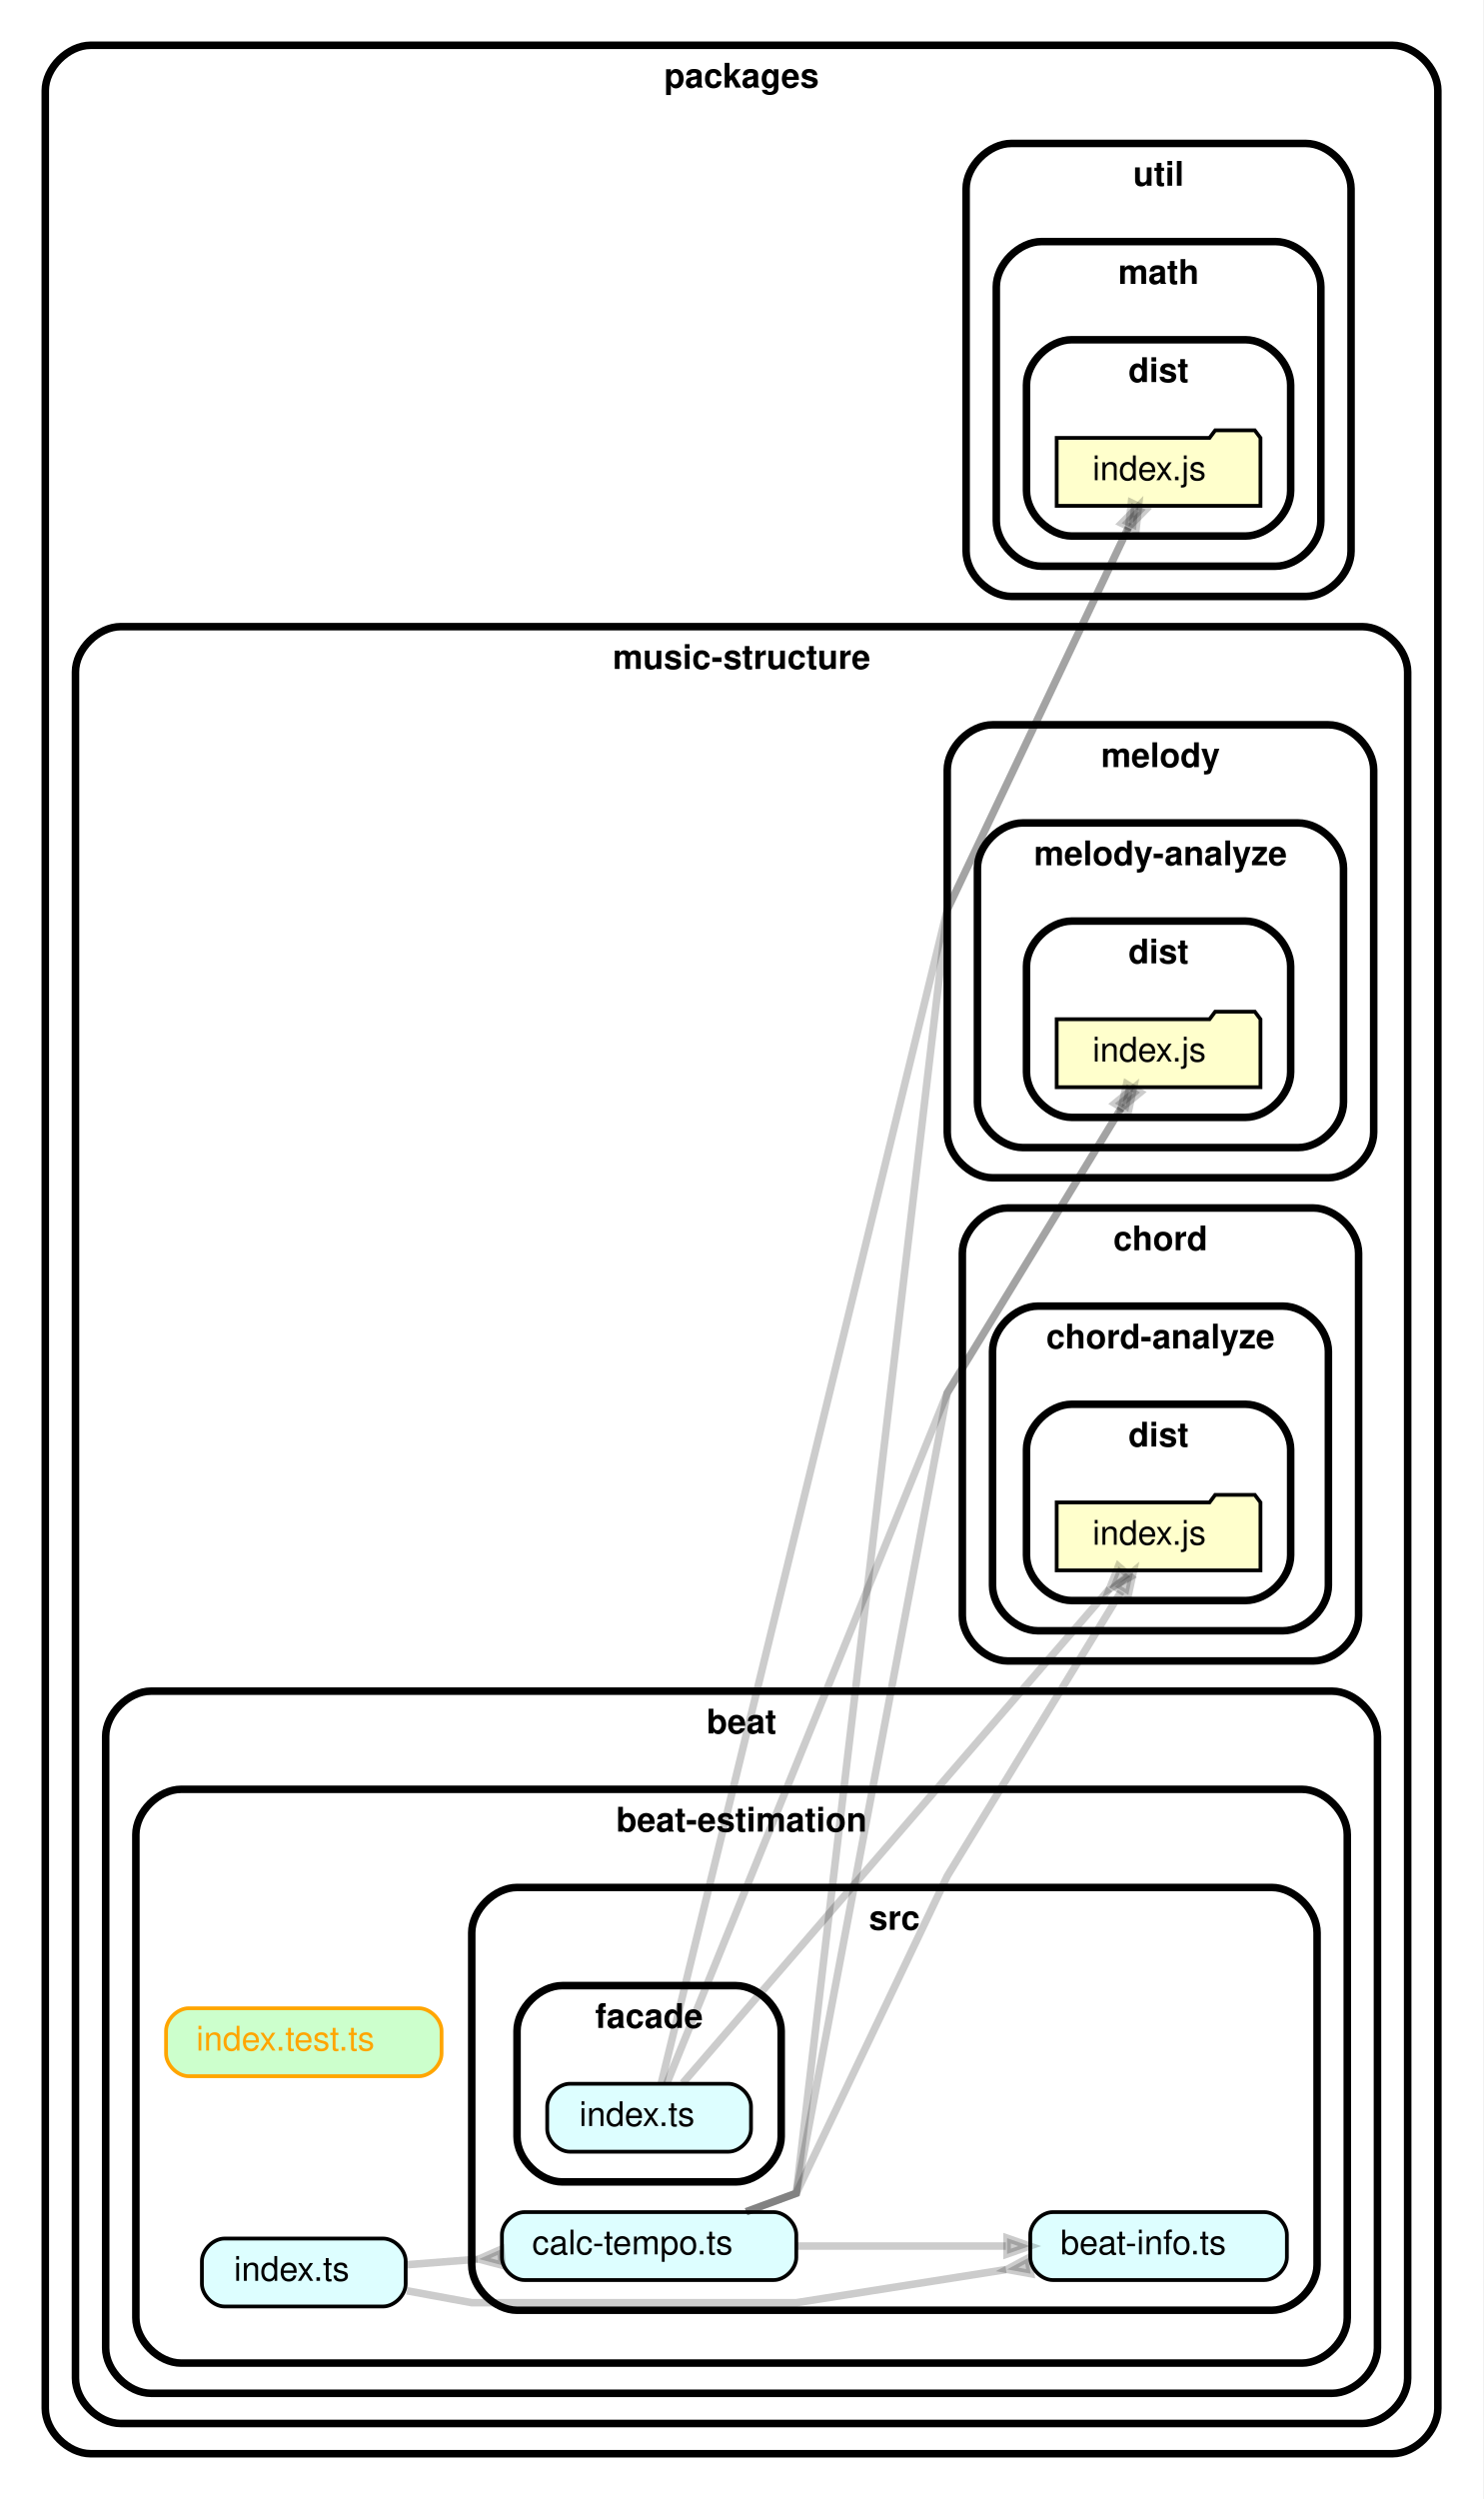
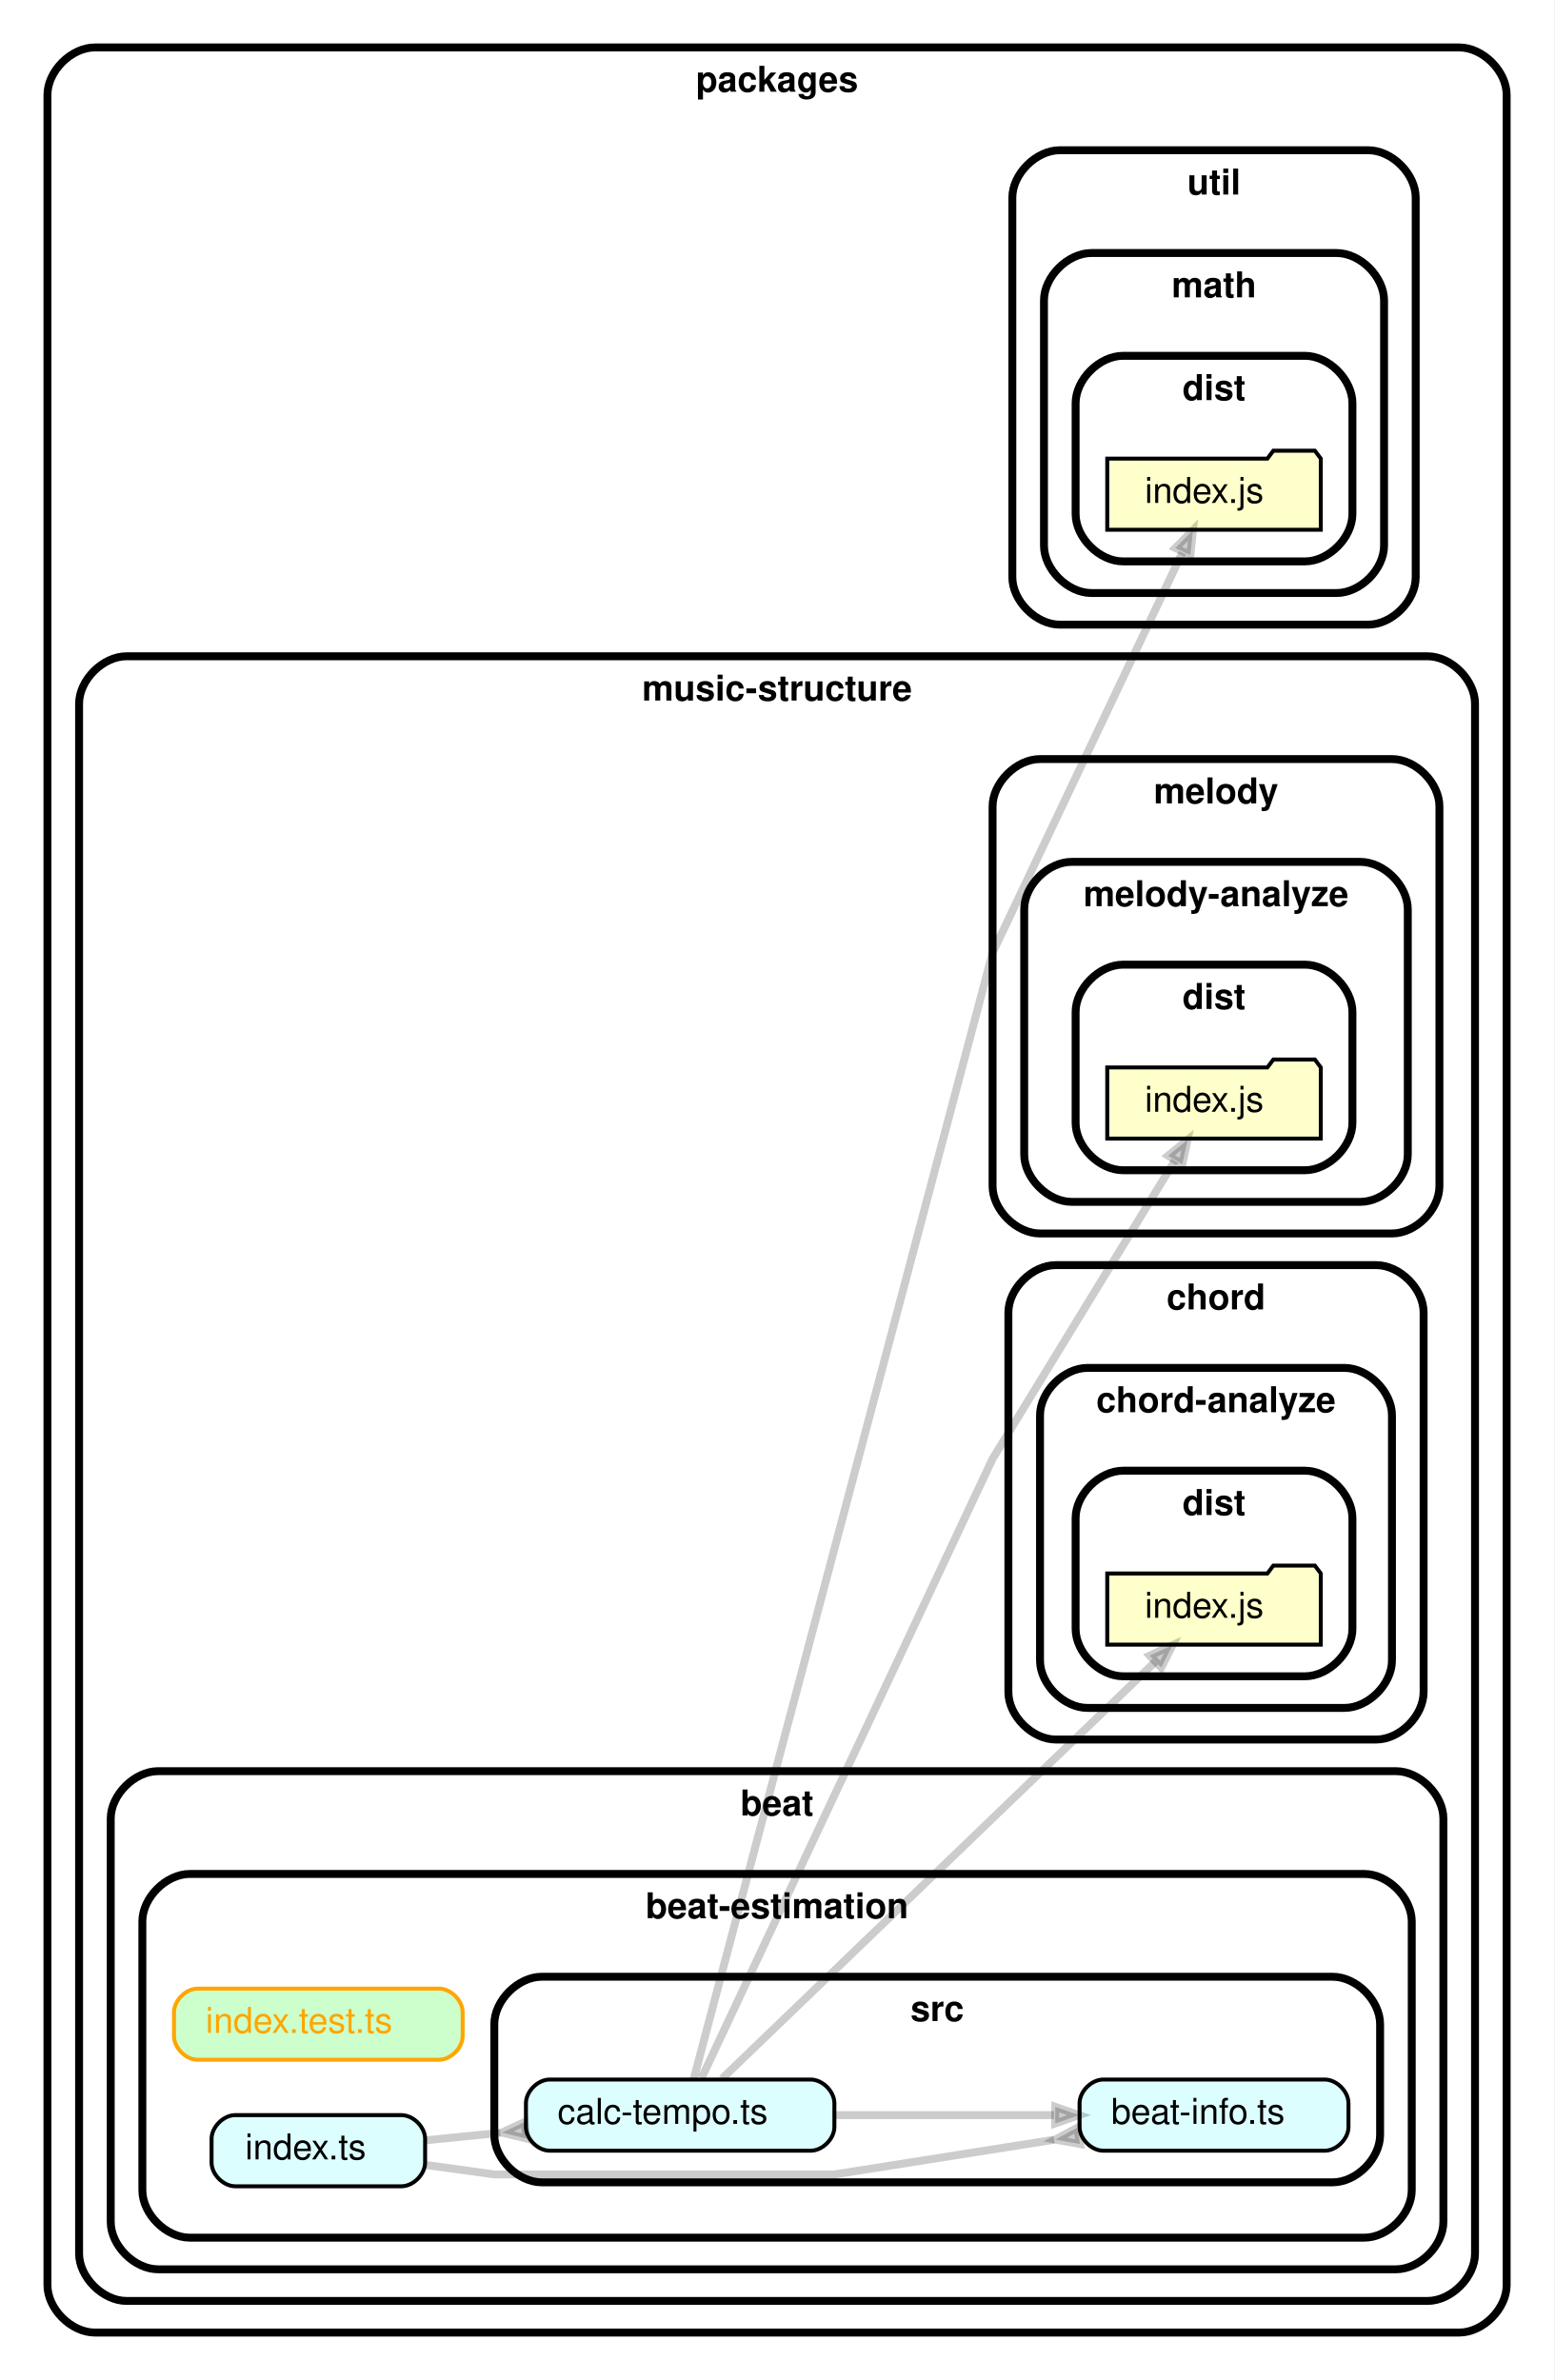
- <svg xmlns="http://www.w3.org/2000/svg" xmlns:xlink="http://www.w3.org/1999/xlink" width="393pt" height="662pt" viewBox="0.00 0.00 393.00 662.00">
-   <g id="graph0" class="graph" transform="scale(1 1) rotate(0) translate(4 658)">
-     <polygon fill="white" stroke="transparent" points="-4,4 -4,-658 389,-658 389,4 -4,4" />
+ <svg xmlns="http://www.w3.org/2000/svg" xmlns:xlink="http://www.w3.org/1999/xlink" width="393pt" height="602pt" viewBox="0.00 0.00 393.00 602.00">
+   <g id="graph0" class="graph" transform="scale(1 1) rotate(0) translate(4 598)">
+     <polygon fill="white" stroke="transparent" points="-4,4 -4,-598 389,-598 389,4 -4,4" />
    <g id="clust1" class="cluster">
-       <path fill="#ffffff" stroke="black" stroke-width="2" d="M20,-8C20,-8 365,-8 365,-8 371,-8 377,-14 377,-20 377,-20 377,-634 377,-634 377,-640 371,-646 365,-646 365,-646 20,-646 20,-646 14,-646 8,-640 8,-634 8,-634 8,-20 8,-20 8,-14 14,-8 20,-8" />
-       <text text-anchor="middle" x="192.5" y="-634.8" font-family="Helvetica,sans-Serif" font-weight="bold" font-size="9.00">packages</text>
+       <path fill="#ffffff" stroke="black" stroke-width="2" d="M20,-8C20,-8 365,-8 365,-8 371,-8 377,-14 377,-20 377,-20 377,-574 377,-574 377,-580 371,-586 365,-586 365,-586 20,-586 20,-586 14,-586 8,-580 8,-574 8,-574 8,-20 8,-20 8,-14 14,-8 20,-8" />
+       <text text-anchor="middle" x="192.5" y="-574.8" font-family="Helvetica,sans-Serif" font-weight="bold" font-size="9.00">packages</text>
    </g>
    <g id="clust2" class="cluster">
-       <path fill="#ffffff" stroke="black" stroke-width="2" d="M28,-16C28,-16 357,-16 357,-16 363,-16 369,-22 369,-28 369,-28 369,-480 369,-480 369,-486 363,-492 357,-492 357,-492 28,-492 28,-492 22,-492 16,-486 16,-480 16,-480 16,-28 16,-28 16,-22 22,-16 28,-16" />
-       <text text-anchor="middle" x="192.5" y="-480.8" font-family="Helvetica,sans-Serif" font-weight="bold" font-size="9.00">music-structure</text>
+       <path fill="#ffffff" stroke="black" stroke-width="2" d="M28,-16C28,-16 357,-16 357,-16 363,-16 369,-22 369,-28 369,-28 369,-420 369,-420 369,-426 363,-432 357,-432 357,-432 28,-432 28,-432 22,-432 16,-426 16,-420 16,-420 16,-28 16,-28 16,-22 22,-16 28,-16" />
+       <text text-anchor="middle" x="192.5" y="-420.8" font-family="Helvetica,sans-Serif" font-weight="bold" font-size="9.00">music-structure</text>
    </g>
    <g id="clust3" class="cluster">
-       <path fill="#ffffff" stroke="black" stroke-width="2" d="M36,-24C36,-24 349,-24 349,-24 355,-24 361,-30 361,-36 361,-36 361,-198 361,-198 361,-204 355,-210 349,-210 349,-210 36,-210 36,-210 30,-210 24,-204 24,-198 24,-198 24,-36 24,-36 24,-30 30,-24 36,-24" />
-       <text text-anchor="middle" x="192.5" y="-198.8" font-family="Helvetica,sans-Serif" font-weight="bold" font-size="9.00">beat</text>
+       <path fill="#ffffff" stroke="black" stroke-width="2" d="M36,-24C36,-24 349,-24 349,-24 355,-24 361,-30 361,-36 361,-36 361,-138 361,-138 361,-144 355,-150 349,-150 349,-150 36,-150 36,-150 30,-150 24,-144 24,-138 24,-138 24,-36 24,-36 24,-30 30,-24 36,-24" />
+       <text text-anchor="middle" x="192.5" y="-138.8" font-family="Helvetica,sans-Serif" font-weight="bold" font-size="9.00">beat</text>
    </g>
    <g id="clust4" class="cluster">
-       <path fill="#ffffff" stroke="black" stroke-width="2" d="M44,-32C44,-32 341,-32 341,-32 347,-32 353,-38 353,-44 353,-44 353,-172 353,-172 353,-178 347,-184 341,-184 341,-184 44,-184 44,-184 38,-184 32,-178 32,-172 32,-172 32,-44 32,-44 32,-38 38,-32 44,-32" />
-       <text text-anchor="middle" x="192.5" y="-172.8" font-family="Helvetica,sans-Serif" font-weight="bold" font-size="9.00">beat-estimation</text>
+       <path fill="#ffffff" stroke="black" stroke-width="2" d="M44,-32C44,-32 341,-32 341,-32 347,-32 353,-38 353,-44 353,-44 353,-112 353,-112 353,-118 347,-124 341,-124 341,-124 44,-124 44,-124 38,-124 32,-118 32,-112 32,-112 32,-44 32,-44 32,-38 38,-32 44,-32" />
+       <text text-anchor="middle" x="192.5" y="-112.8" font-family="Helvetica,sans-Serif" font-weight="bold" font-size="9.00">beat-estimation</text>
    </g>
    <g id="clust5" class="cluster">
-       <path fill="#ffffff" stroke="black" stroke-width="2" d="M133,-46C133,-46 333,-46 333,-46 339,-46 345,-52 345,-58 345,-58 345,-146 345,-146 345,-152 339,-158 333,-158 333,-158 133,-158 133,-158 127,-158 121,-152 121,-146 121,-146 121,-58 121,-58 121,-52 127,-46 133,-46" />
-       <text text-anchor="middle" x="233" y="-146.8" font-family="Helvetica,sans-Serif" font-weight="bold" font-size="9.00">src</text>
+       <path fill="#ffffff" stroke="black" stroke-width="2" d="M133,-46C133,-46 333,-46 333,-46 339,-46 345,-52 345,-58 345,-58 345,-86 345,-86 345,-92 339,-98 333,-98 333,-98 133,-98 133,-98 127,-98 121,-92 121,-86 121,-86 121,-58 121,-58 121,-52 127,-46 133,-46" />
+       <text text-anchor="middle" x="233" y="-86.8" font-family="Helvetica,sans-Serif" font-weight="bold" font-size="9.00">src</text>
    </g>
    <g id="clust6" class="cluster">
-       <path fill="#ffffff" stroke="black" stroke-width="2" d="M145,-80C145,-80 191,-80 191,-80 197,-80 203,-86 203,-92 203,-92 203,-120 203,-120 203,-126 197,-132 191,-132 191,-132 145,-132 145,-132 139,-132 133,-126 133,-120 133,-120 133,-92 133,-92 133,-86 139,-80 145,-80" />
-       <text text-anchor="middle" x="168" y="-120.8" font-family="Helvetica,sans-Serif" font-weight="bold" font-size="9.00">facade</text>
+       <path fill="#ffffff" stroke="black" stroke-width="2" d="M263,-158C263,-158 344,-158 344,-158 350,-158 356,-164 356,-170 356,-170 356,-266 356,-266 356,-272 350,-278 344,-278 344,-278 263,-278 263,-278 257,-278 251,-272 251,-266 251,-266 251,-170 251,-170 251,-164 257,-158 263,-158" />
+       <text text-anchor="middle" x="303.5" y="-266.8" font-family="Helvetica,sans-Serif" font-weight="bold" font-size="9.00">chord</text>
    </g>
    <g id="clust7" class="cluster">
-       <path fill="#ffffff" stroke="black" stroke-width="2" d="M263,-218C263,-218 344,-218 344,-218 350,-218 356,-224 356,-230 356,-230 356,-326 356,-326 356,-332 350,-338 344,-338 344,-338 263,-338 263,-338 257,-338 251,-332 251,-326 251,-326 251,-230 251,-230 251,-224 257,-218 263,-218" />
-       <text text-anchor="middle" x="303.5" y="-326.8" font-family="Helvetica,sans-Serif" font-weight="bold" font-size="9.00">chord</text>
+       <path fill="#ffffff" stroke="black" stroke-width="2" d="M271,-166C271,-166 336,-166 336,-166 342,-166 348,-172 348,-178 348,-178 348,-240 348,-240 348,-246 342,-252 336,-252 336,-252 271,-252 271,-252 265,-252 259,-246 259,-240 259,-240 259,-178 259,-178 259,-172 265,-166 271,-166" />
+       <text text-anchor="middle" x="303.5" y="-240.8" font-family="Helvetica,sans-Serif" font-weight="bold" font-size="9.00">chord-analyze</text>
    </g>
    <g id="clust8" class="cluster">
-       <path fill="#ffffff" stroke="black" stroke-width="2" d="M271,-226C271,-226 336,-226 336,-226 342,-226 348,-232 348,-238 348,-238 348,-300 348,-300 348,-306 342,-312 336,-312 336,-312 271,-312 271,-312 265,-312 259,-306 259,-300 259,-300 259,-238 259,-238 259,-232 265,-226 271,-226" />
-       <text text-anchor="middle" x="303.5" y="-300.8" font-family="Helvetica,sans-Serif" font-weight="bold" font-size="9.00">chord-analyze</text>
+       <path fill="#ffffff" stroke="black" stroke-width="2" d="M280,-174C280,-174 326,-174 326,-174 332,-174 338,-180 338,-186 338,-186 338,-214 338,-214 338,-220 332,-226 326,-226 326,-226 280,-226 280,-226 274,-226 268,-220 268,-214 268,-214 268,-186 268,-186 268,-180 274,-174 280,-174" />
+       <text text-anchor="middle" x="303" y="-214.8" font-family="Helvetica,sans-Serif" font-weight="bold" font-size="9.00">dist</text>
    </g>
    <g id="clust9" class="cluster">
-       <path fill="#ffffff" stroke="black" stroke-width="2" d="M280,-234C280,-234 326,-234 326,-234 332,-234 338,-240 338,-246 338,-246 338,-274 338,-274 338,-280 332,-286 326,-286 326,-286 280,-286 280,-286 274,-286 268,-280 268,-274 268,-274 268,-246 268,-246 268,-240 274,-234 280,-234" />
-       <text text-anchor="middle" x="303" y="-274.8" font-family="Helvetica,sans-Serif" font-weight="bold" font-size="9.00">dist</text>
+       <path fill="#ffffff" stroke="black" stroke-width="2" d="M259,-286C259,-286 348,-286 348,-286 354,-286 360,-292 360,-298 360,-298 360,-394 360,-394 360,-400 354,-406 348,-406 348,-406 259,-406 259,-406 253,-406 247,-400 247,-394 247,-394 247,-298 247,-298 247,-292 253,-286 259,-286" />
+       <text text-anchor="middle" x="303.5" y="-394.8" font-family="Helvetica,sans-Serif" font-weight="bold" font-size="9.00">melody</text>
    </g>
    <g id="clust10" class="cluster">
-       <path fill="#ffffff" stroke="black" stroke-width="2" d="M259,-346C259,-346 348,-346 348,-346 354,-346 360,-352 360,-358 360,-358 360,-454 360,-454 360,-460 354,-466 348,-466 348,-466 259,-466 259,-466 253,-466 247,-460 247,-454 247,-454 247,-358 247,-358 247,-352 253,-346 259,-346" />
-       <text text-anchor="middle" x="303.5" y="-454.8" font-family="Helvetica,sans-Serif" font-weight="bold" font-size="9.00">melody</text>
+       <path fill="#ffffff" stroke="black" stroke-width="2" d="M267,-294C267,-294 340,-294 340,-294 346,-294 352,-300 352,-306 352,-306 352,-368 352,-368 352,-374 346,-380 340,-380 340,-380 267,-380 267,-380 261,-380 255,-374 255,-368 255,-368 255,-306 255,-306 255,-300 261,-294 267,-294" />
+       <text text-anchor="middle" x="303.5" y="-368.8" font-family="Helvetica,sans-Serif" font-weight="bold" font-size="9.00">melody-analyze</text>
    </g>
    <g id="clust11" class="cluster">
-       <path fill="#ffffff" stroke="black" stroke-width="2" d="M267,-354C267,-354 340,-354 340,-354 346,-354 352,-360 352,-366 352,-366 352,-428 352,-428 352,-434 346,-440 340,-440 340,-440 267,-440 267,-440 261,-440 255,-434 255,-428 255,-428 255,-366 255,-366 255,-360 261,-354 267,-354" />
-       <text text-anchor="middle" x="303.5" y="-428.8" font-family="Helvetica,sans-Serif" font-weight="bold" font-size="9.00">melody-analyze</text>
+       <path fill="#ffffff" stroke="black" stroke-width="2" d="M280,-302C280,-302 326,-302 326,-302 332,-302 338,-308 338,-314 338,-314 338,-342 338,-342 338,-348 332,-354 326,-354 326,-354 280,-354 280,-354 274,-354 268,-348 268,-342 268,-342 268,-314 268,-314 268,-308 274,-302 280,-302" />
+       <text text-anchor="middle" x="303" y="-342.8" font-family="Helvetica,sans-Serif" font-weight="bold" font-size="9.00">dist</text>
    </g>
    <g id="clust12" class="cluster">
-       <path fill="#ffffff" stroke="black" stroke-width="2" d="M280,-362C280,-362 326,-362 326,-362 332,-362 338,-368 338,-374 338,-374 338,-402 338,-402 338,-408 332,-414 326,-414 326,-414 280,-414 280,-414 274,-414 268,-408 268,-402 268,-402 268,-374 268,-374 268,-368 274,-362 280,-362" />
-       <text text-anchor="middle" x="303" y="-402.8" font-family="Helvetica,sans-Serif" font-weight="bold" font-size="9.00">dist</text>
+       <path fill="#ffffff" stroke="black" stroke-width="2" d="M264,-440C264,-440 342,-440 342,-440 348,-440 354,-446 354,-452 354,-452 354,-548 354,-548 354,-554 348,-560 342,-560 342,-560 264,-560 264,-560 258,-560 252,-554 252,-548 252,-548 252,-452 252,-452 252,-446 258,-440 264,-440" />
+       <text text-anchor="middle" x="303" y="-548.8" font-family="Helvetica,sans-Serif" font-weight="bold" font-size="9.00">util</text>
    </g>
    <g id="clust13" class="cluster">
-       <path fill="#ffffff" stroke="black" stroke-width="2" d="M264,-500C264,-500 342,-500 342,-500 348,-500 354,-506 354,-512 354,-512 354,-608 354,-608 354,-614 348,-620 342,-620 342,-620 264,-620 264,-620 258,-620 252,-614 252,-608 252,-608 252,-512 252,-512 252,-506 258,-500 264,-500" />
-       <text text-anchor="middle" x="303" y="-608.8" font-family="Helvetica,sans-Serif" font-weight="bold" font-size="9.00">util</text>
+       <path fill="#ffffff" stroke="black" stroke-width="2" d="M272,-448C272,-448 334,-448 334,-448 340,-448 346,-454 346,-460 346,-460 346,-522 346,-522 346,-528 340,-534 334,-534 334,-534 272,-534 272,-534 266,-534 260,-528 260,-522 260,-522 260,-460 260,-460 260,-454 266,-448 272,-448" />
+       <text text-anchor="middle" x="303" y="-522.8" font-family="Helvetica,sans-Serif" font-weight="bold" font-size="9.00">math</text>
    </g>
    <g id="clust14" class="cluster">
-       <path fill="#ffffff" stroke="black" stroke-width="2" d="M272,-508C272,-508 334,-508 334,-508 340,-508 346,-514 346,-520 346,-520 346,-582 346,-582 346,-588 340,-594 334,-594 334,-594 272,-594 272,-594 266,-594 260,-588 260,-582 260,-582 260,-520 260,-520 260,-514 266,-508 272,-508" />
-       <text text-anchor="middle" x="303" y="-582.8" font-family="Helvetica,sans-Serif" font-weight="bold" font-size="9.00">math</text>
-     </g>
-     <g id="clust15" class="cluster">
-       <path fill="#ffffff" stroke="black" stroke-width="2" d="M280,-516C280,-516 326,-516 326,-516 332,-516 338,-522 338,-528 338,-528 338,-556 338,-556 338,-562 332,-568 326,-568 326,-568 280,-568 280,-568 274,-568 268,-562 268,-556 268,-556 268,-528 268,-528 268,-522 274,-516 280,-516" />
-       <text text-anchor="middle" x="303" y="-556.8" font-family="Helvetica,sans-Serif" font-weight="bold" font-size="9.00">dist</text>
+       <path fill="#ffffff" stroke="black" stroke-width="2" d="M280,-456C280,-456 326,-456 326,-456 332,-456 338,-462 338,-468 338,-468 338,-496 338,-496 338,-502 332,-508 326,-508 326,-508 280,-508 280,-508 274,-508 268,-502 268,-496 268,-496 268,-468 268,-468 268,-462 274,-456 280,-456" />
+       <text text-anchor="middle" x="303" y="-496.8" font-family="Helvetica,sans-Serif" font-weight="bold" font-size="9.00">dist</text>
    </g>
    <g id="node1" class="node">
      <g id="a_node1">
        <a xlink:href="packages/music-structure/beat/beat-estimation/index.test.ts" xlink:title="no-orphans">
-           <path fill="#ccffcc" stroke="orange" d="M107,-126C107,-126 46,-126 46,-126 43,-126 40,-123 40,-120 40,-120 40,-114 40,-114 40,-111 43,-108 46,-108 46,-108 107,-108 107,-108 110,-108 113,-111 113,-114 113,-114 113,-120 113,-120 113,-123 110,-126 107,-126" />
-           <text text-anchor="start" x="48" y="-114.8" font-family="Helvetica,sans-Serif" font-size="9.00" fill="orange">index.test.ts</text>
+           <path fill="#ccffcc" stroke="orange" d="M107,-95C107,-95 46,-95 46,-95 43,-95 40,-92 40,-89 40,-89 40,-83 40,-83 40,-80 43,-77 46,-77 46,-77 107,-77 107,-77 110,-77 113,-80 113,-83 113,-83 113,-89 113,-89 113,-92 110,-95 107,-95" />
+           <text text-anchor="start" x="48" y="-83.8" font-family="Helvetica,sans-Serif" font-size="9.00" fill="orange">index.test.ts</text>
        </a>
      </g>
    </g>
    <g id="node2" class="node">
      <g id="a_node2">
        <a xlink:href="packages/music-structure/beat/beat-estimation/index.ts" xlink:title="index.ts">
-           <path fill="#ddfeff" stroke="black" d="M97.5,-65C97.5,-65 55.5,-65 55.5,-65 52.5,-65 49.5,-62 49.5,-59 49.5,-59 49.5,-53 49.5,-53 49.5,-50 52.5,-47 55.5,-47 55.5,-47 97.5,-47 97.5,-47 100.5,-47 103.5,-50 103.5,-53 103.5,-53 103.5,-59 103.5,-59 103.5,-62 100.5,-65 97.5,-65" />
-           <text text-anchor="start" x="58" y="-53.8" font-family="Helvetica,sans-Serif" font-size="9.00">index.ts</text>
+           <path fill="#ddfeff" stroke="black" d="M97.5,-63C97.5,-63 55.5,-63 55.5,-63 52.5,-63 49.5,-60 49.5,-57 49.5,-57 49.5,-51 49.5,-51 49.5,-48 52.5,-45 55.5,-45 55.5,-45 97.5,-45 97.5,-45 100.5,-45 103.5,-48 103.5,-51 103.5,-51 103.5,-57 103.5,-57 103.5,-60 100.5,-63 97.5,-63" />
+           <text text-anchor="start" x="58" y="-51.8" font-family="Helvetica,sans-Serif" font-size="9.00">index.ts</text>
        </a>
      </g>
    </g>
    <g id="node3" class="node">
      <g id="a_node3">
        <a xlink:href="packages/music-structure/beat/beat-estimation/src/beat-info.ts" xlink:title="beat-info.ts">
          <path fill="#ddfeff" stroke="black" d="M331,-72C331,-72 275,-72 275,-72 272,-72 269,-69 269,-66 269,-66 269,-60 269,-60 269,-57 272,-54 275,-54 275,-54 331,-54 331,-54 334,-54 337,-57 337,-60 337,-60 337,-66 337,-66 337,-69 334,-72 331,-72" />
          <text text-anchor="start" x="277" y="-60.8" font-family="Helvetica,sans-Serif" font-size="9.00">beat-info.ts</text>
        </a>
      </g>
    </g>
    <g id="edge1" class="edge">
-       <path fill="none" stroke="#000000" stroke-width="2" stroke-opacity="0.2" d="M103.81,-51.16C112.97,-49.48 121,-48 121,-48 121,-48 207,-48 207,-48 207,-48 236.46,-52.65 262.58,-56.78" />
+       <path fill="none" stroke="#000000" stroke-width="2" stroke-opacity="0.2" d="M103.81,-50.37C112.97,-49.11 121,-48 121,-48 121,-48 207,-48 207,-48 207,-48 236.46,-52.65 262.58,-56.78" />
      <polygon fill="#000000" fill-opacity="0.2" stroke="#000000" stroke-width="2" stroke-opacity="0.2" points="268.45,-59.83 262.85,-56.82 269.1,-55.68 268.45,-59.83" />
    </g>
    <g id="node4" class="node">
      <g id="a_node4">
        <a xlink:href="packages/music-structure/beat/beat-estimation/src/calc-tempo.ts" xlink:title="calc-tempo.ts">
          <path fill="#ddfeff" stroke="black" d="M201,-72C201,-72 135,-72 135,-72 132,-72 129,-69 129,-66 129,-66 129,-60 129,-60 129,-57 132,-54 135,-54 135,-54 201,-54 201,-54 204,-54 207,-57 207,-60 207,-60 207,-66 207,-66 207,-69 204,-72 201,-72" />
          <text text-anchor="start" x="137" y="-60.8" font-family="Helvetica,sans-Serif" font-size="9.00">calc-tempo.ts</text>
        </a>
      </g>
    </g>
    <g id="edge2" class="edge">
-       <path fill="none" stroke="#000000" stroke-width="2" stroke-opacity="0.2" d="M103.87,-58.06C109.75,-58.52 116.14,-59.02 122.52,-59.52" />
-       <polygon fill="#000000" fill-opacity="0.2" stroke="#000000" stroke-width="2" stroke-opacity="0.2" points="128.72,-62.11 122.9,-59.55 129.05,-57.93 128.72,-62.11" />
+       <path fill="none" stroke="#000000" stroke-width="2" stroke-opacity="0.2" d="M103.87,-56.65C109.75,-57.24 116.14,-57.89 122.52,-58.53" />
+       <polygon fill="#000000" fill-opacity="0.2" stroke="#000000" stroke-width="2" stroke-opacity="0.2" points="128.67,-61.26 122.91,-58.57 129.09,-57.08 128.67,-61.26" />
    </g>
    <g id="edge3" class="edge">
      <path fill="none" stroke="#000000" stroke-width="2" stroke-opacity="0.2" d="M207.11,-63C224.48,-63 245.02,-63 262.54,-63" />
      <polygon fill="#000000" fill-opacity="0.2" stroke="#000000" stroke-width="2" stroke-opacity="0.2" points="262.85,-65.1 268.85,-63 262.85,-60.9 262.85,-65.1" />
    </g>
    <g id="node5" class="node">
      <g id="a_node5">
        <a xlink:href="packages/music-structure/chord/chord-analyze/dist/index.js" xlink:title="index.js">
-           <polygon fill="#ffffcc" stroke="black" points="330,-260 328.5,-262 318,-262 316.5,-260 276,-260 276,-242 330,-242 330,-260" />
-           <text text-anchor="start" x="285.5" y="-248.8" font-family="Helvetica,sans-Serif" font-size="9.00">index.js</text>
+           <polygon fill="#ffffcc" stroke="black" points="330,-200 328.5,-202 318,-202 316.5,-200 276,-200 276,-182 330,-182 330,-200" />
+           <text text-anchor="start" x="285.5" y="-188.8" font-family="Helvetica,sans-Serif" font-size="9.00">index.js</text>
        </a>
      </g>
    </g>
    <g id="edge4" class="edge">
-       <path fill="none" stroke="#000000" stroke-width="2" stroke-opacity="0.2" d="M193.71,-72.1C200.97,-74.78 207,-77 207,-77 207,-77 247,-161 247,-161 247,-161 277.48,-210.88 293.06,-236.37" />
-       <polygon fill="#000000" fill-opacity="0.2" stroke="#000000" stroke-width="2" stroke-opacity="0.2" points="291.4,-237.68 296.32,-241.71 294.98,-235.49 291.4,-237.68" />
+       <path fill="none" stroke="#000000" stroke-width="2" stroke-opacity="0.2" d="M178.57,-72.21C201.76,-94.53 261.09,-151.63 288.16,-177.68" />
+       <polygon fill="#000000" fill-opacity="0.2" stroke="#000000" stroke-width="2" stroke-opacity="0.2" points="286.74,-179.23 292.52,-181.88 289.65,-176.2 286.74,-179.23" />
    </g>
    <g id="node6" class="node">
      <g id="a_node6">
        <a xlink:href="packages/util/math/dist/index.js" xlink:title="index.js">
-           <polygon fill="#ffffcc" stroke="black" points="330,-542 328.5,-544 318,-544 316.5,-542 276,-542 276,-524 330,-524 330,-542" />
-           <text text-anchor="start" x="285.5" y="-530.8" font-family="Helvetica,sans-Serif" font-size="9.00">index.js</text>
+           <polygon fill="#ffffcc" stroke="black" points="330,-482 328.5,-484 318,-484 316.5,-482 276,-482 276,-464 330,-464 330,-482" />
+           <text text-anchor="start" x="285.5" y="-470.8" font-family="Helvetica,sans-Serif" font-size="9.00">index.js</text>
        </a>
      </g>
    </g>
    <g id="edge5" class="edge">
-       <path fill="none" stroke="#000000" stroke-width="2" stroke-opacity="0.2" d="M193.71,-72.1C200.97,-74.78 207,-77 207,-77 207,-77 247,-417 247,-417 247,-417 280.15,-486.92 294.98,-518.19" />
-       <polygon fill="#000000" fill-opacity="0.2" stroke="#000000" stroke-width="2" stroke-opacity="0.2" points="293.22,-519.38 297.68,-523.9 297.01,-517.58 293.22,-519.38" />
+       <path fill="none" stroke="#000000" stroke-width="2" stroke-opacity="0.2" d="M171.42,-72.12C184.59,-121.75 247,-357 247,-357 247,-357 280.15,-426.92 294.98,-458.19" />
+       <polygon fill="#000000" fill-opacity="0.2" stroke="#000000" stroke-width="2" stroke-opacity="0.2" points="293.22,-459.38 297.68,-463.9 297.01,-457.58 293.22,-459.38" />
    </g>
    <g id="node7" class="node">
      <g id="a_node7">
        <a xlink:href="packages/music-structure/melody/melody-analyze/dist/index.js" xlink:title="index.js">
-           <polygon fill="#ffffcc" stroke="black" points="330,-388 328.5,-390 318,-390 316.5,-388 276,-388 276,-370 330,-370 330,-388" />
-           <text text-anchor="start" x="285.5" y="-376.8" font-family="Helvetica,sans-Serif" font-size="9.00">index.js</text>
+           <polygon fill="#ffffcc" stroke="black" points="330,-328 328.5,-330 318,-330 316.5,-328 276,-328 276,-310 330,-310 330,-328" />
+           <text text-anchor="start" x="285.5" y="-316.8" font-family="Helvetica,sans-Serif" font-size="9.00">index.js</text>
        </a>
      </g>
    </g>
    <g id="edge6" class="edge">
-       <path fill="none" stroke="#000000" stroke-width="2" stroke-opacity="0.2" d="M193.71,-72.1C200.97,-74.78 207,-77 207,-77 207,-77 247,-289 247,-289 247,-289 277.48,-338.88 293.06,-364.37" />
-       <polygon fill="#000000" fill-opacity="0.2" stroke="#000000" stroke-width="2" stroke-opacity="0.2" points="291.4,-365.68 296.32,-369.71 294.98,-363.49 291.4,-365.68" />
-     </g>
-     <g id="node8" class="node">
-       <g id="a_node8">
-         <a xlink:href="packages/music-structure/beat/beat-estimation/src/facade/index.ts" xlink:title="index.ts">
-           <path fill="#ddfeff" stroke="black" d="M189,-106C189,-106 147,-106 147,-106 144,-106 141,-103 141,-100 141,-100 141,-94 141,-94 141,-91 144,-88 147,-88 147,-88 189,-88 189,-88 192,-88 195,-91 195,-94 195,-94 195,-100 195,-100 195,-103 192,-106 189,-106" />
-           <text text-anchor="start" x="149.5" y="-94.8" font-family="Helvetica,sans-Serif" font-size="9.00">index.ts</text>
-         </a>
-       </g>
-     </g>
-     <g id="edge7" class="edge">
-       <path fill="none" stroke="#000000" stroke-width="2" stroke-opacity="0.2" d="M176.92,-106.17C199.32,-132.11 263.23,-206.11 289.99,-237.09" />
-       <polygon fill="#000000" fill-opacity="0.2" stroke="#000000" stroke-width="2" stroke-opacity="0.2" points="292.36,-243.05 290.03,-237.14 295.54,-240.31 292.36,-243.05" />
-     </g>
-     <g id="edge8" class="edge">
-       <path fill="none" stroke="#000000" stroke-width="2" stroke-opacity="0.2" d="M171.25,-106.23C184.04,-158.7 247,-417 247,-417 247,-417 280.15,-486.92 294.98,-518.19" />
-       <polygon fill="#000000" fill-opacity="0.2" stroke="#000000" stroke-width="2" stroke-opacity="0.2" points="295.79,-524.8 295.11,-518.48 299.58,-523 295.79,-524.8" />
-     </g>
-     <g id="edge9" class="edge">
-       <path fill="none" stroke="#000000" stroke-width="2" stroke-opacity="0.2" d="M172.66,-106C188.08,-143.96 247,-289 247,-289 247,-289 277.48,-338.88 293.06,-364.37" />
-       <polygon fill="#000000" fill-opacity="0.2" stroke="#000000" stroke-width="2" stroke-opacity="0.2" points="294.53,-370.8 293.19,-364.59 298.11,-368.61 294.53,-370.8" />
+       <path fill="none" stroke="#000000" stroke-width="2" stroke-opacity="0.2" d="M173.42,-72.4C189.92,-107.52 247,-229 247,-229 247,-229 277.48,-278.88 293.06,-304.37" />
+       <polygon fill="#000000" fill-opacity="0.2" stroke="#000000" stroke-width="2" stroke-opacity="0.2" points="291.4,-305.68 296.32,-309.71 294.98,-303.49 291.4,-305.68" />
    </g>
  </g>
</svg>
